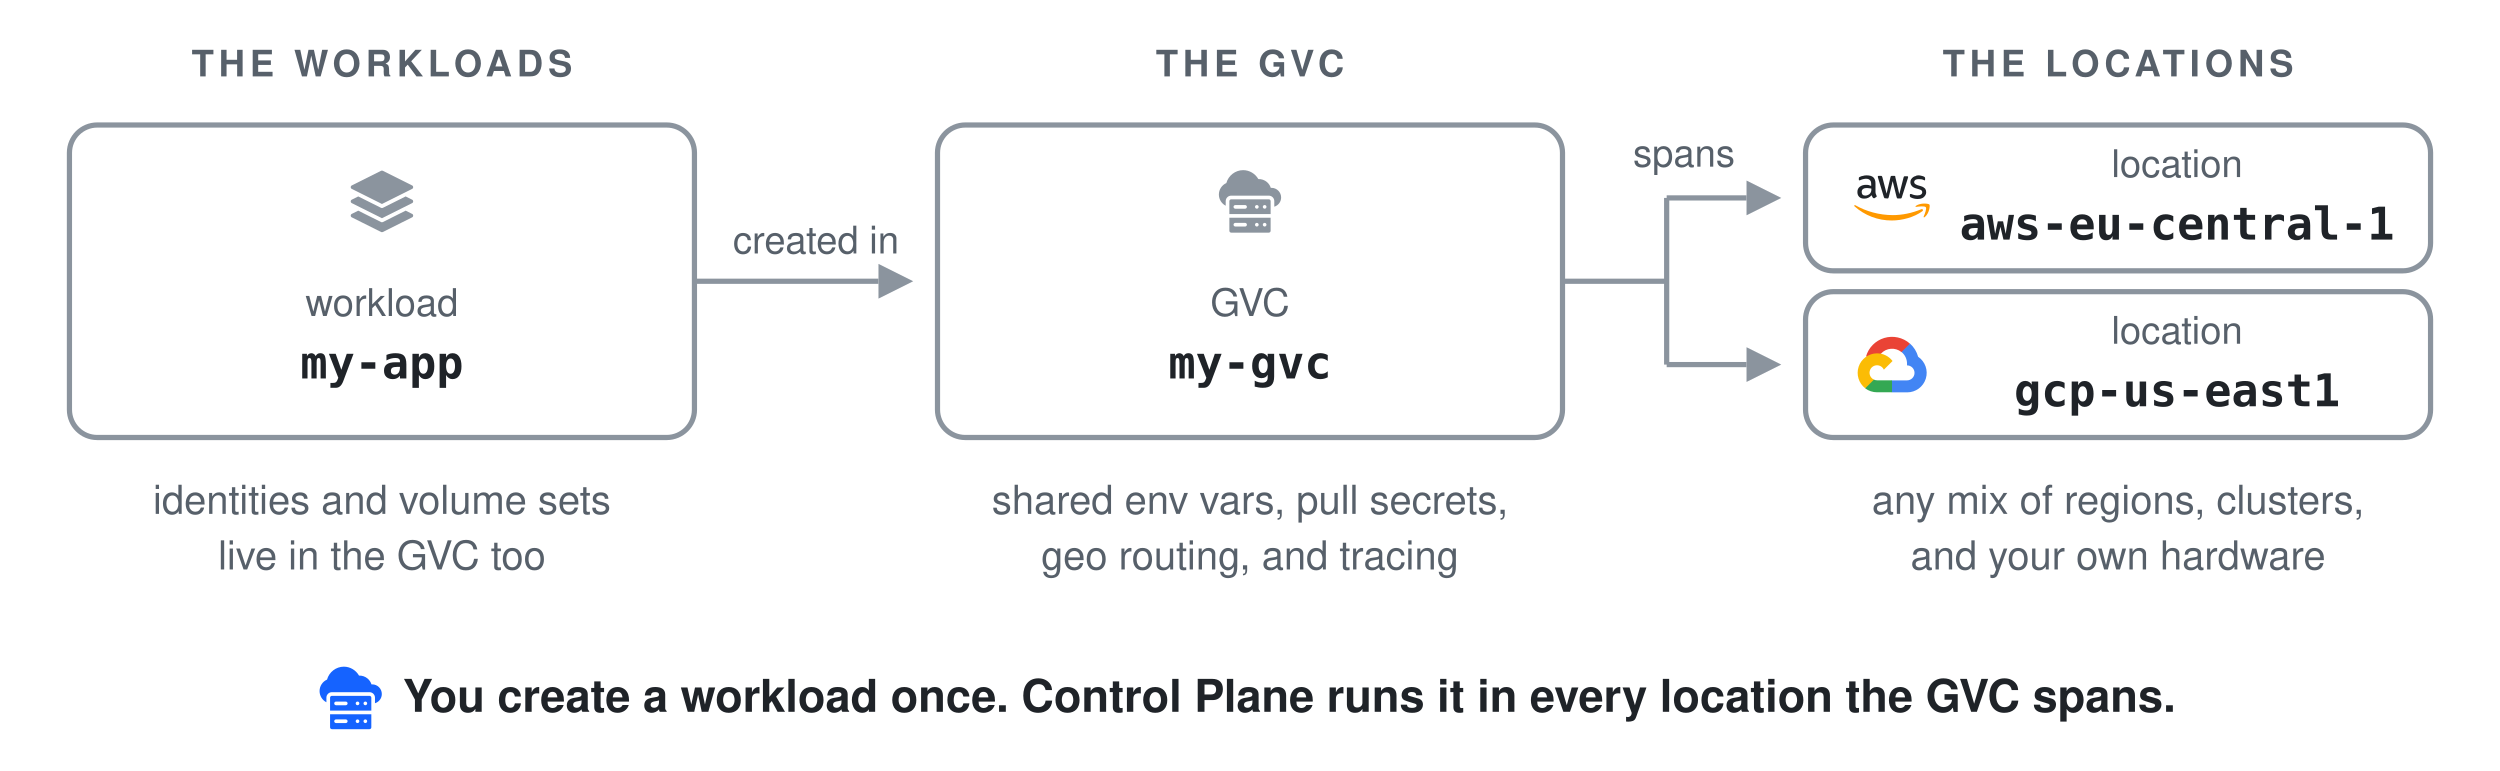
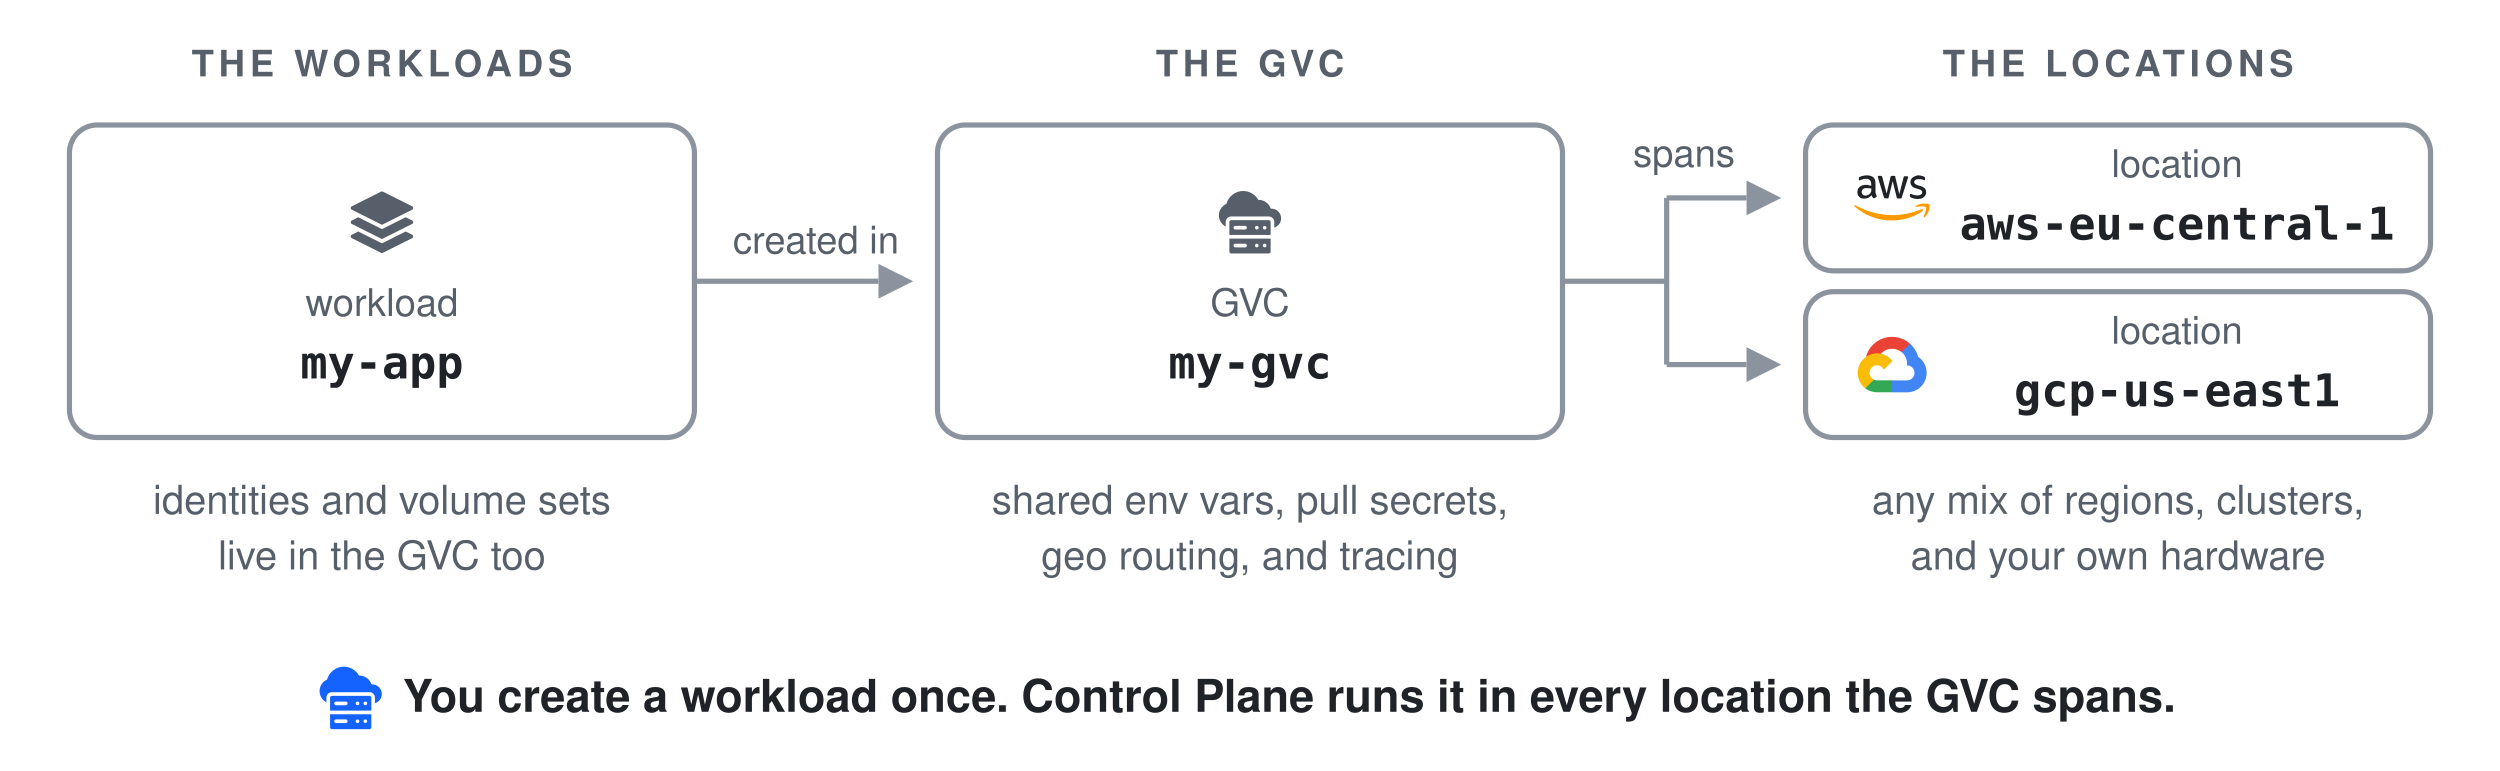
<svg xmlns="http://www.w3.org/2000/svg" viewBox="0 0 720 222" role="img" aria-label="Workloads are created in the GVC, and the GVC spans the locations. A workload, my-app, is created in the GVC my-gvc; identities and volume sets live in the GVC too. The GVC provides shared env vars, pull secrets, geo routing, and tracing. Arrows labeled spans fan out from the GVC to two locations, aws-eu-central-1 with the AWS logo and gcp-us-east1 with the Google Cloud logo: any mix of regions, clusters, and your own hardware. You create a workload once. Control Plane runs it in every location the GVC spans.">
  <style>
  .box{fill:none;stroke:#8b949e;stroke-width:1.5}
  .lbl{fill:#57606a;font:600 10.5px ui-sans-serif,-apple-system,"Segoe UI",Helvetica,Arial,sans-serif;letter-spacing:1.4px}
  .kind{fill:#57606a;font:400 11px ui-sans-serif,-apple-system,"Segoe UI",Helvetica,Arial,sans-serif}
  .val{fill:#1f2328;font:600 13px SFMono-Regular,Menlo,Consolas,monospace}
  .sub{fill:#57606a;font:400 11.5px ui-sans-serif,-apple-system,"Segoe UI",Helvetica,Arial,sans-serif}
  .sum{fill:#1f2328;font:600 13px ui-sans-serif,-apple-system,"Segoe UI",Helvetica,Arial,sans-serif}
  .line{stroke:#8b949e;stroke-width:1.5;fill:none}
  .head{fill:#8b949e}
-   .ico{fill:#8b949e}
+   .ico{fill:#57606a}
  .icop{fill:#1563ff}
  .awsl{fill:#1f2328}
  @media (prefers-color-scheme:dark){
    .box{stroke:#6e7681}
    .lbl,.kind,.sub{fill:#9198a1}
    .val,.sum{fill:#e6edf3}
    .line{stroke:#6e7681}
-     .head,.ico{fill:#6e7681}
+     .head{fill:#6e7681}
+     .ico{fill:#9198a1}
    .icop{fill:#64a5ef}
    .awsl{fill:#e6edf3}
  }
</style>
  <text x="110" y="22" class="lbl" text-anchor="middle">THE WORKLOADS</text>
  <text x="360" y="22" class="lbl" text-anchor="middle">THE GVC</text>
  <text x="610" y="22" class="lbl" text-anchor="middle">THE LOCATIONS</text>
  <rect x="20" y="36" width="180" height="90" rx="8" class="box" />
-   <g class="ico" transform="translate(101,49) scale(0.035156)">
+   <g class="ico" transform="translate(101,55) scale(0.035156)">
    <g>
      <path d="m263.085 425.468c-2.215 1.108-4.626 1.661-7.038 1.661-2.411 0-4.823-.554-7.038-1.661l-187.143-93.572-53.166 26.583c-11.599 5.8-11.599 22.353 0 28.152l240.309 120.155c4.431 2.215 9.646 2.215 14.076 0l240.309-120.155c11.599-5.8 11.599-22.353 0-28.152l-53.166-26.583z" />
      <path d="m263.085 308.959c-2.215 1.108-4.626 1.661-7.038 1.661-2.411 0-4.823-.554-7.038-1.661l-187.143-93.571-53.166 26.583c-11.599 5.8-11.599 22.353 0 28.152l247.347 123.674 247.347-123.674c11.599-5.8 11.599-22.353 0-28.152l-53.166-26.583z" />
      <path d="m503.394 125.462-240.309-120.155c-4.431-2.215-9.646-2.215-14.076 0l-240.309 120.155c-11.599 5.8-11.599 22.353 0 28.152l247.347 123.674 247.347-123.674c11.6-5.799 11.6-22.352 0-28.152z" />
    </g>
  </g>
  <text x="110" y="91" class="kind" text-anchor="middle">workload</text>
  <text x="110" y="109" class="val" text-anchor="middle">my-app</text>
  <text x="235" y="73" class="kind" text-anchor="middle">created in</text>
  <path class="line" d="M200 81 H253" />
  <path class="head" d="M263 81 L253 76 L253 86 Z" />
  <rect x="270" y="36" width="180" height="90" rx="8" class="box" />
-   <g class="ico" transform="translate(351,49) scale(0.035156)">
+   <g class="ico" transform="translate(351,55) scale(0.035156)">
    <g>
      <path d="m432 145c-1.904 0-3.803.068-5.694.203-5.7-18.177-16.413-34.576-31.023-47.19-19.639-16.957-45.07-25.904-71.086-24.942-25.498-44.711-73.167-73.071-124.197-73.071-64.102 0-120.825 44.057-137.853 105.863-36.893 16.4-61.147 53.241-61.147 94.137 0 39.874 22.775 74.526 56 91.636v-37.636c0-24.813 20.187-45 45-45h308c24.814 0 45 20.187 45 45v45.569c32.376-9.873 56-40.006 56-75.569 0-43.561-35.44-79-79-79z" />
      <path d="m410 239h-308c-8.284 0-15 6.716-15 15v105.944h338v-105.944c0-8.284-6.717-15-15-15zm-194.385 77h-79.615c-8.284 0-15-6.716-15-15s6.716-15 15-15h79.615c8.283 0 15 6.716 15 15s-6.717 15-15 15zm96.385-.144c-8.284 0-15-6.716-15-15s6.716-15 15-15c8.283 0 15 6.716 15 15s-6.717 15-15 15zm64 0c-8.284 0-15-6.716-15-15s6.716-15 15-15c8.283 0 15 6.716 15 15s-6.717 15-15 15z" />
      <path d="m87 497c0 8.284 6.716 15 15 15h308c8.283 0 15-6.716 15-15v-107.056h-338zm289-65c8.283 0 15 6.716 15 15s-6.717 15-15 15c-8.284 0-15-6.716-15-15s6.716-15 15-15zm-64 0c8.283 0 15 6.716 15 15s-6.717 15-15 15c-8.284 0-15-6.716-15-15s6.716-15 15-15zm-176 0h79.615c8.283 0 15 6.716 15 15s-6.717 15-15 15h-79.615c-8.284 0-15-6.716-15-15s6.716-15 15-15z" />
    </g>
  </g>
  <text x="360" y="91" class="kind" text-anchor="middle">GVC</text>
  <text x="360" y="109" class="val" text-anchor="middle">my-gvc</text>
  <text x="485" y="48" class="kind" text-anchor="middle">spans</text>
  <path class="line" d="M450 81 H480" />
  <path class="line" d="M480 57 V105" />
  <path class="line" d="M480 57 H503" />
  <path class="head" d="M513 57 L503 52 L503 62 Z" />
  <path class="line" d="M480 105 H503" />
  <path class="head" d="M513 105 L503 100 L503 110 Z" />
  <rect x="520" y="36" width="180" height="42" rx="8" class="box" />
  <g transform="translate(534,50.5) scale(0.5159)">
    <path class="awsl" d="M11.9 9.2c0 .5.1.9.2 1.2.1.3.3.6.4 1 .1.1.1.2.1.3s-.1.3-.3.4l-.9.6c-.1.1-.3.1-.4.1-.1 0-.3-.1-.4-.2-.2-.2-.4-.4-.5-.7-.1-.2-.3-.5-.4-.8A5.16 5.16 0 015.6 13c-1.2 0-2.1-.3-2.8-1s-1-1.6-1-2.7c0-1.2.4-2.2 1.3-2.9s2-1.1 3.4-1.1c.5 0 1 0 1.5.1.5.2 1 .3 1.5.5v-1c0-1.1-.2-1.8-.7-2.2-.4-.5-1.1-.8-2.2-.8-.5 0-1 .1-1.5.2s-1 .3-1.5.5c-.2.1-.4.2-.5.2h-.2c-.2 0-.3-.1-.3-.4v-.7c0-.2 0-.4.1-.5 0-.1.2-.2.4-.3C3.6.6 4.2.4 4.9.3 5.5.1 6.2 0 7 0c1.7 0 2.9.4 3.7 1.1.8.8 1.2 1.9 1.2 3.4v4.7zm-5.7 2.1c.5 0 .9-.1 1.4-.3s1-.5 1.3-.9c.2-.3.4-.6.5-.9.1-.3.2-.7.2-1.2v-.6c-.4-.1-.9-.2-1.3-.2-.5-.1-.9-.1-1.3-.1-1 0-1.7.2-2.1.6-.5.3-.7.9-.7 1.6s.2 1.1.5 1.5c.3.3.8.5 1.5.5zm11.2 1.5c-.3 0-.4 0-.5-.1s-.2-.3-.3-.5L13.3 1.3c-.1-.3-.1-.5-.1-.6 0-.2.1-.4.3-.4h1.4c.3 0 .4 0 .5.1s.2.3.3.5l2.4 9.3L20.3.9c.1-.3.2-.5.3-.5.1-.1.3-.1.6-.1h1.1c.3 0 .4 0 .6.1 0 .2.1.4.1.7l2.2 9.4 2.4-9.4c.1-.3.2-.5.3-.5.1-.1.3-.1.5-.1h1.3c.2 0 .4.1.4.4v.2c0 .1 0 .2-.1.4l-3.4 10.8c-.1.3-.2.5-.3.5-.1.1-.3.1-.5.1h-1.2c-.3 0-.4 0-.6-.1-.1-.1-.2-.3-.3-.6l-2.2-9-2.2 9c-.1.3-.2.5-.3.6-.1.1-.3.1-.6.1l-1-.1zm18 .4a8.33 8.33 0 01-3.8-.9c-.2-.1-.4-.3-.4-.4-.1-.1-.1-.3-.1-.4v-.7c0-.3.1-.4.3-.4h.3c.1 0 .2.1.4.1.5.2 1 .4 1.5.5.6.1 1.1.2 1.7.2.9 0 1.6-.2 2-.5.5-.3.7-.8.7-1.3 0-.4-.1-.7-.4-1-.2-.2-.6-.4-1.3-.6l-2-.6c-1-.3-1.8-.8-2.2-1.4-.5-.6-.7-1.3-.7-2 0-.6.1-1.1.4-1.6.3-.4.6-.8 1-1.1.4-.3.9-.6 1.5-.7.4-.3 1-.4 1.6-.4.3 0 .6 0 .9.1.3 0 .6.1.9.2.3.1.5.1.8.2s.4.2.6.3c.2.1.3.2.4.4.1.1.1.3.1.5v.7c0 .3-.1.4-.3.4-.1 0-.3-.1-.5-.2-.8-.4-1.7-.5-2.7-.5-.8 0-1.4.1-1.9.4-.4.3-.7.7-.7 1.2 0 .4.1.7.4 1 .3.3.8.5 1.5.8l2 .6c1 .3 1.7.8 2.2 1.3.4.6.6 1.2.6 2 0 .6-.1 1.1-.4 1.6a4 4 0 01-1 1.2c-.4.4-1 .6-1.6.8-.4.1-1 .2-1.8.2z" />
    <path fill="#f90" fill-rule="evenodd" clip-rule="evenodd" d="M38.1 20c-4.6 3.4-11.3 5.2-17.1 5.2A31 31 0 01.2 17.3c-.4-.4 0-.9.5-.6 5.9 3.4 13.3 5.5 20.9 5.5 5.1 0 10.7-1.1 15.9-3.3.7-.3 1.3.5.6 1.1z" />
    <path fill="#f90" fill-rule="evenodd" clip-rule="evenodd" d="M40 17.8c-.6-.8-3.9-.4-5.4-.2-.4.1-.5-.3-.1-.6 2.6-1.8 7-1.3 7.5-.7.5.6-.1 5-2.6 7-.4.3-.7.2-.6-.3.6-1.3 1.8-4.5 1.2-5.2z" />
  </g>
  <text x="627" y="51" class="kind" text-anchor="middle">location</text>
  <text x="627" y="69" class="val" text-anchor="middle">aws-eu-central-1</text>
  <rect x="520" y="84" width="180" height="42" rx="8" class="box" />
  <g transform="translate(535,97) scale(0.1162)">
    <path fill="#ea4335" d="M108.6 37.9h5.2L128.7 23l.7-6.3A67 67 0 0020.6 49.3c1.7-.7 3.5-.8 5.2-.3l29.7-4.9s1.5-2.5 2.3-2.4a37.2 37.2 0 0150.8-3.9z" />
    <path fill="#4285f4" d="M149.9 49.4a66.8 66.8 0 00-20.2-32.6l-20.9 20.9a37.2 37.2 0 0113.6 29.4v3.7a18.6 18.6 0 110 37.2H85.3l-3.7 3.8V134l3.7 3.7h37.2a48.3 48.3 0 0027.4-88.3z" />
    <path fill="#34a853" d="M48 137.5h37.2v-29.7H48c-2.7 0-5.3-.6-7.7-1.7l-5.2 1.6-15 14.9-1.3 5.2a49 49 0 0029.2 9.7z" />
    <path fill="#fbbc05" d="M48 41a48.3 48.3 0 00-29.1 86.6l21.5-21.5c-9.3-4.2-13.5-15.2-9.3-24.6a18.6 18.6 0 0133.9 0L86.5 60A48 48 0 0048 41z" />
  </g>
  <text x="627" y="99" class="kind" text-anchor="middle">location</text>
  <text x="627" y="117" class="val" text-anchor="middle">gcp-us-east1</text>
  <text x="110" y="148" class="sub" text-anchor="middle">identities and volume sets</text>
  <text x="110" y="164" class="sub" text-anchor="middle">live in the GVC too</text>
  <text x="360" y="148" class="sub" text-anchor="middle">shared env vars, pull secrets,</text>
  <text x="360" y="164" class="sub" text-anchor="middle">geo routing, and tracing</text>
  <text x="610" y="148" class="sub" text-anchor="middle">any mix of regions, clusters,</text>
  <text x="610" y="164" class="sub" text-anchor="middle">and your own hardware</text>
  <g class="icop" transform="translate(92,192) scale(0.035156)">
    <g>
      <path d="m432 145c-1.904 0-3.803.068-5.694.203-5.7-18.177-16.413-34.576-31.023-47.19-19.639-16.957-45.07-25.904-71.086-24.942-25.498-44.711-73.167-73.071-124.197-73.071-64.102 0-120.825 44.057-137.853 105.863-36.893 16.4-61.147 53.241-61.147 94.137 0 39.874 22.775 74.526 56 91.636v-37.636c0-24.813 20.187-45 45-45h308c24.814 0 45 20.187 45 45v45.569c32.376-9.873 56-40.006 56-75.569 0-43.561-35.44-79-79-79z" />
      <path d="m410 239h-308c-8.284 0-15 6.716-15 15v105.944h338v-105.944c0-8.284-6.717-15-15-15zm-194.385 77h-79.615c-8.284 0-15-6.716-15-15s6.716-15 15-15h79.615c8.283 0 15 6.716 15 15s-6.717 15-15 15zm96.385-.144c-8.284 0-15-6.716-15-15s6.716-15 15-15c8.283 0 15 6.716 15 15s-6.717 15-15 15zm64 0c-8.284 0-15-6.716-15-15s6.716-15 15-15c8.283 0 15 6.716 15 15s-6.717 15-15 15z" />
      <path d="m87 497c0 8.284 6.716 15 15 15h308c8.283 0 15-6.716 15-15v-107.056h-338zm289-65c8.283 0 15 6.716 15 15s-6.717 15-15 15c-8.284 0-15-6.716-15-15s6.716-15 15-15zm-64 0c8.283 0 15 6.716 15 15s-6.717 15-15 15c-8.284 0-15-6.716-15-15s6.716-15 15-15zm-176 0h79.615c8.283 0 15 6.716 15 15s-6.717 15-15 15h-79.615c-8.284 0-15-6.716-15-15s6.716-15 15-15z" />
    </g>
  </g>
  <text id="sum" x="116" y="205" class="sum">You create a workload once. Control Plane runs it in every location the GVC spans.</text>
</svg>
